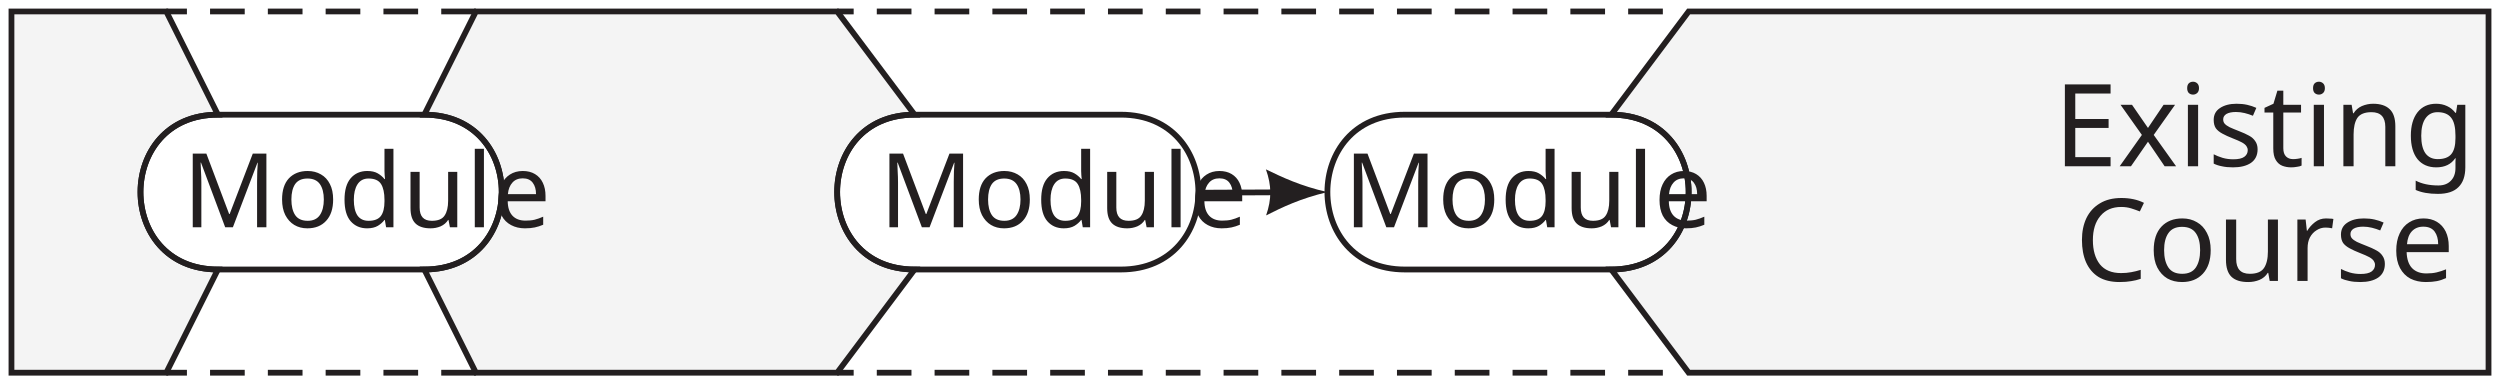
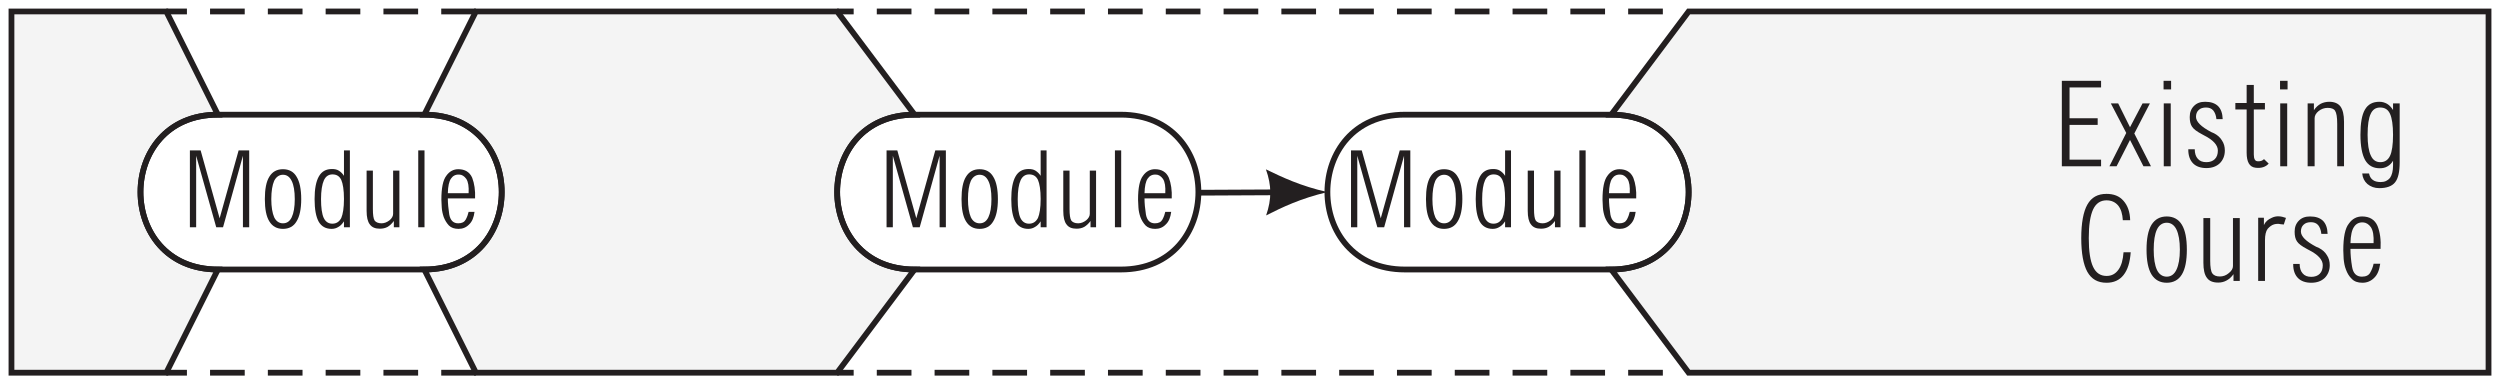
- <svg xmlns="http://www.w3.org/2000/svg" version="1.1" id="svg2" xml:space="preserve" width="290.667" height="44" viewBox="0 0 290.667 44">
-   <defs id="defs6" />
-   <g id="g8" transform="matrix(1.333333,0,0,-1.333333,0,44)">
-     <g id="g10" transform="scale(0.1)">
-       <path d="m 190,230 -45.004,90 H 10 V 5 H 144.996 L 190,95 c -90,0 -90,135 0,135 z M 370,95 414.996,5 H 730 l 67.5,90 c -90,0 -90,135 0,135 L 730,320 H 414.996 L 370,230 c 90,0 90,-135 0,-135 z m 1035.01,0 c 90,0 90,135 0,135 l 67.49,90 H 2170 V 5 h -697.5 l -67.49,90" style="fill:#f4f4f4;fill-opacity:1;fill-rule:evenodd;stroke:none" id="path12" />
-       <path d="m 190,230 -45.004,90 H 10 V 5 H 144.996 L 190,95 c -90,0 -90,135 0,135 z M 370,95 414.996,5 H 730 l 67.5,90 c -90,0 -90,135 0,135 L 730,320 H 414.996 L 370,230 c 90,0 90,-135 0,-135 z m 1035.01,0 c 90,0 90,135 0,135 l 67.49,90 H 2170 V 5 h -697.5 z" style="fill:none;stroke:#231f20;stroke-width:5.04;stroke-linecap:butt;stroke-linejoin:miter;stroke-miterlimit:2.613;stroke-dasharray:none;stroke-opacity:1" id="path14" />
-       <path d="m 190,230 h 180 c 89.996,0 89.992,-135 0,-135 H 190 c -90.004,0 -90,135 0,135 z" style="fill:none;stroke:#231f20;stroke-width:5.04;stroke-linecap:butt;stroke-linejoin:miter;stroke-miterlimit:2.613;stroke-dasharray:none;stroke-opacity:1" id="path16" />
-       <g id="g18" transform="scale(10)">
-         <text transform="matrix(1,0,0,-1,15.9328,13.1832)" style="font-variant:normal;font-weight:normal;font-size:9px;font-family:Swis721LtCnBT;-inkscape-font-specification:Swis721LtCnBT;writing-mode:lr-tb;fill:#231f20;fill-opacity:1;fill-rule:nonzero;stroke:none" id="text22">
-           <tspan x="0 6.74 11.077 15.488 19.773 22.149" y="0" id="tspan20">Module</tspan>
-         </text>
+ <svg xmlns="http://www.w3.org/2000/svg" xmlns:xlink="http://www.w3.org/1999/xlink" width="218pt" height="33pt" viewBox="0 0 218 33">
+   <defs>
+     <g>
+       <g id="glyph-0-0">
+         <path d="M 0.625 0 L 0.625 -6.703 L 1.562 -6.703 L 3.219 -0.781 L 4.875 -6.703 L 5.797 -6.703 L 5.797 0 L 5.25 0 L 5.25 -6.234 L 3.516 0 L 2.922 0 L 1.172 -6.234 L 1.172 0 Z M 0.625 0 " />
      </g>
-       <path d="m 1225,230 h 180 c 90,0 89.99,-135 0,-135 h -180 c -90,0 -90,135 0,135 z" style="fill:none;stroke:#231f20;stroke-width:5.04;stroke-linecap:butt;stroke-linejoin:miter;stroke-miterlimit:2.613;stroke-dasharray:none;stroke-opacity:1" id="path24" />
-       <g id="g26" transform="scale(10)">
-         <text transform="matrix(1,0,0,-1,117.183,13.1832)" style="font-variant:normal;font-weight:normal;font-size:9px;font-family:Swis721LtCnBT;-inkscape-font-specification:Swis721LtCnBT;writing-mode:lr-tb;fill:#231f20;fill-opacity:1;fill-rule:nonzero;stroke:none" id="text30">
-           <tspan x="0 6.74 11.077 15.488 19.773 22.15" y="0" id="tspan28">Module</tspan>
-         </text>
+       <g id="glyph-0-1">
+         <path d="M 0.984 -2.453 C 0.984 -1.766 1.078 -1.234 1.234 -0.875 C 1.406 -0.516 1.672 -0.344 2 -0.344 C 2.344 -0.344 2.594 -0.516 2.766 -0.875 C 2.938 -1.234 3.031 -1.766 3.031 -2.453 C 3.031 -3.156 2.938 -3.688 2.766 -4.031 C 2.594 -4.391 2.344 -4.578 2 -4.578 C 1.672 -4.578 1.406 -4.391 1.234 -4.047 C 1.078 -3.688 0.984 -3.156 0.984 -2.453 Z M 0.422 -2.453 C 0.422 -3.328 0.547 -3.984 0.812 -4.406 C 1.078 -4.844 1.469 -5.062 2 -5.062 C 2.531 -5.062 2.938 -4.844 3.188 -4.406 C 3.453 -3.984 3.594 -3.328 3.594 -2.453 C 3.594 -1.594 3.453 -0.938 3.188 -0.516 C 2.938 -0.078 2.531 0.141 2 0.141 C 1.469 0.141 1.078 -0.078 0.812 -0.516 C 0.547 -0.938 0.422 -1.594 0.422 -2.453 Z M 0.422 -2.453 " />
      </g>
-       <path d="m 797.5,230 h 180 c 90,0 89.99,-135 0,-135 h -180 c -89.988,0 -90,135 0,135 z" style="fill:none;stroke:#231f20;stroke-width:5.04;stroke-linecap:butt;stroke-linejoin:miter;stroke-miterlimit:2.613;stroke-dasharray:none;stroke-opacity:1" id="path32" />
-       <g id="g34" transform="scale(10)">
-         <text transform="matrix(1,0,0,-1,76.6832,13.1832)" style="font-variant:normal;font-weight:normal;font-size:9px;font-family:Swis721LtCnBT;-inkscape-font-specification:Swis721LtCnBT;writing-mode:lr-tb;fill:#231f20;fill-opacity:1;fill-rule:nonzero;stroke:none" id="text38">
-           <tspan x="0 6.74 11.077 15.488 19.773 22.149" y="0" id="tspan36">Module</tspan>
-         </text>
-         <text transform="matrix(1,0,0,-1,179.0892,18.5)" style="font-variant:normal;font-weight:normal;font-size:10px;font-family:Swis721LtCnBT;-inkscape-font-specification:Swis721LtCnBT;writing-mode:lr-tb;fill:#231f20;fill-opacity:1;fill-rule:nonzero;stroke:none" id="text44">
-           <tspan x="0 4.882 8.793 11.355 15.645 18.949 21.511 26.272" y="0" id="tspan40">Existing</tspan>
-           <tspan x="1.849 7.62 12.438 17.199 20.502 24.793" y="10" id="tspan42">Course</tspan>
-         </text>
+       <g id="glyph-0-2">
+         <path d="M 2.984 -2.469 C 2.984 -3.25 2.891 -3.797 2.75 -4.125 C 2.594 -4.453 2.344 -4.609 1.984 -4.609 C 1.641 -4.609 1.391 -4.438 1.234 -4.094 C 1.078 -3.75 0.984 -3.188 0.984 -2.453 C 0.984 -1.703 1.062 -1.156 1.219 -0.812 C 1.375 -0.484 1.625 -0.312 1.969 -0.312 C 2.328 -0.312 2.578 -0.484 2.75 -0.812 C 2.891 -1.141 2.984 -1.688 2.984 -2.469 Z M 3.5 -6.703 L 3.5 0 L 2.984 0 L 2.984 -0.516 C 2.828 -0.281 2.672 -0.125 2.5 -0.031 C 2.328 0.078 2.141 0.141 1.906 0.141 C 1.391 0.141 1.016 -0.078 0.781 -0.484 C 0.547 -0.906 0.422 -1.562 0.422 -2.453 C 0.422 -3.344 0.547 -4 0.797 -4.438 C 1.047 -4.875 1.422 -5.078 1.938 -5.078 C 2.156 -5.078 2.359 -5.047 2.531 -4.938 C 2.703 -4.828 2.859 -4.688 2.984 -4.484 L 2.984 -6.703 Z M 3.5 -6.703 " />
      </g>
-       <path d="M 1138.66,162.414 1045,161.961" style="fill:none;stroke:#231f20;stroke-width:5;stroke-linecap:butt;stroke-linejoin:miter;stroke-miterlimit:2.613;stroke-dasharray:none;stroke-opacity:1" id="path46" />
-       <path d="m 1157.5,162.5 c -23.4,-5.547 -39.26,-13.156 -53.45,-20.336 4.95,14.25 4.86,26.145 -0.19,40.164 14.22,-6.867 30.19,-14.5 53.64,-19.828" style="fill:#231f20;fill-opacity:1;fill-rule:evenodd;stroke:none" id="path48" />
-       <path d="m 415,320 -270,0.004" style="fill:none;stroke:#231f20;stroke-width:5.04;stroke-linecap:butt;stroke-linejoin:miter;stroke-miterlimit:2.613;stroke-dasharray:30.24, 20.16;stroke-dashoffset:0;stroke-opacity:1" id="path50" />
-       <path d="M 1450,320 H 730" style="fill:none;stroke:#231f20;stroke-width:5.04;stroke-linecap:butt;stroke-linejoin:miter;stroke-miterlimit:2.613;stroke-dasharray:30.24, 20.16;stroke-dashoffset:0;stroke-opacity:1" id="path52" />
-       <path d="M 415,5 H 145" style="fill:none;stroke:#231f20;stroke-width:5.04;stroke-linecap:butt;stroke-linejoin:miter;stroke-miterlimit:2.613;stroke-dasharray:30.24, 20.16;stroke-dashoffset:0;stroke-opacity:1" id="path54" />
-       <path d="M 1450,5 H 730" style="fill:none;stroke:#231f20;stroke-width:5.04;stroke-linecap:butt;stroke-linejoin:miter;stroke-miterlimit:2.613;stroke-dasharray:30.24, 20.16;stroke-dashoffset:0;stroke-opacity:1" id="path56" />
+       <g id="glyph-0-3">
+         <path d="M 1.094 -4.938 L 1.094 -1.609 C 1.094 -1.078 1.141 -0.75 1.25 -0.578 C 1.359 -0.438 1.562 -0.344 1.844 -0.344 C 2.094 -0.344 2.328 -0.438 2.547 -0.609 C 2.75 -0.781 2.859 -0.969 2.859 -1.172 L 2.859 -4.938 L 3.406 -4.938 L 3.406 0 L 2.922 0 L 2.922 -0.547 C 2.75 -0.312 2.562 -0.141 2.375 -0.031 C 2.172 0.078 1.953 0.125 1.703 0.125 C 1.312 0.125 1.016 0.016 0.828 -0.25 C 0.641 -0.484 0.547 -0.875 0.547 -1.438 L 0.547 -4.938 Z M 1.094 -4.938 " />
+       </g>
+       <g id="glyph-0-4">
+         <path d="M 0.766 0 L 0.766 -6.703 L 1.312 -6.703 L 1.312 0 Z M 0.766 0 " />
+       </g>
+       <g id="glyph-0-5">
+         <path d="M 2.781 -2.969 C 2.812 -3.547 2.75 -3.953 2.578 -4.219 C 2.406 -4.453 2.203 -4.594 1.953 -4.594 C 1.641 -4.609 1.406 -4.484 1.25 -4.25 C 1.078 -4.016 0.984 -3.578 0.969 -2.969 Z M 0.406 -2.406 C 0.406 -3.422 0.547 -4.125 0.844 -4.5 C 1.109 -4.875 1.469 -5.062 1.875 -5.062 C 2.469 -5.062 2.875 -4.812 3.094 -4.312 C 3.281 -3.828 3.375 -3.219 3.344 -2.516 L 0.969 -2.516 C 0.969 -2.094 1.016 -1.609 1.094 -1.109 C 1.188 -0.594 1.453 -0.344 1.875 -0.344 C 2.203 -0.344 2.406 -0.453 2.531 -0.672 C 2.656 -0.906 2.734 -1.125 2.781 -1.344 L 3.297 -1.344 C 3.234 -0.859 3.094 -0.5 2.828 -0.25 C 2.578 0.016 2.266 0.141 1.906 0.141 C 1.547 0.141 1.266 0.047 1.062 -0.156 C 0.859 -0.375 0.719 -0.609 0.609 -0.891 C 0.516 -1.172 0.453 -1.453 0.438 -1.734 C 0.422 -2.016 0.406 -2.234 0.406 -2.406 Z M 0.406 -2.406 " />
+       </g>
+       <g id="glyph-1-0">
+         <path d="M 0.703 0 L 0.703 -7.453 L 4.125 -7.453 L 4.125 -6.875 L 1.375 -6.875 L 1.375 -4.188 L 3.828 -4.188 L 3.828 -3.609 L 1.375 -3.609 L 1.375 -0.578 L 4.125 -0.578 L 4.125 0 Z M 0.703 0 " />
+       </g>
+       <g id="glyph-1-1">
+         <path d="M -0.031 0 L 1.438 -2.906 L 0.094 -5.484 L 0.734 -5.484 L 1.766 -3.406 L 2.859 -5.484 L 3.5 -5.484 L 2.141 -2.859 L 3.594 0 L 2.938 0 L 1.766 -2.297 L 0.594 0 Z M -0.031 0 " />
+       </g>
+       <g id="glyph-1-2">
+         <path d="M 0.781 -7.453 L 1.438 -7.453 L 1.438 -6.703 L 0.781 -6.703 Z M 0.797 -5.484 L 1.406 -5.484 L 1.406 0 L 0.797 0 Z M 0.797 -5.484 " />
+       </g>
+       <g id="glyph-1-3">
+         <path d="M 0.375 -1.484 L 0.938 -1.484 C 0.938 -1.125 1.031 -0.844 1.203 -0.656 C 1.375 -0.453 1.625 -0.359 1.953 -0.359 C 2.266 -0.359 2.516 -0.453 2.688 -0.625 C 2.875 -0.812 2.953 -1.062 2.953 -1.375 C 2.953 -1.844 2.547 -2.297 1.734 -2.703 C 1.656 -2.75 1.594 -2.781 1.562 -2.797 C 1.125 -3.031 0.844 -3.234 0.703 -3.453 C 0.562 -3.656 0.5 -3.938 0.5 -4.297 C 0.5 -4.703 0.625 -5.016 0.875 -5.266 C 1.125 -5.516 1.438 -5.625 1.844 -5.625 C 2.344 -5.625 2.703 -5.5 2.969 -5.25 C 3.219 -5 3.359 -4.625 3.375 -4.109 L 2.828 -4.109 C 2.797 -4.453 2.688 -4.703 2.547 -4.875 C 2.391 -5.047 2.188 -5.125 1.922 -5.125 C 1.656 -5.125 1.438 -5.062 1.281 -4.906 C 1.125 -4.766 1.047 -4.562 1.047 -4.312 C 1.047 -3.891 1.484 -3.453 2.375 -2.984 C 2.484 -2.938 2.562 -2.906 2.625 -2.875 C 2.922 -2.719 3.156 -2.516 3.312 -2.25 C 3.484 -2 3.562 -1.703 3.562 -1.375 C 3.562 -0.922 3.406 -0.547 3.125 -0.266 C 2.828 0.016 2.438 0.156 1.953 0.156 C 1.453 0.156 1.062 0.016 0.797 -0.25 C 0.516 -0.531 0.375 -0.938 0.375 -1.438 Z M 0.375 -1.484 " />
+       </g>
+       <g id="glyph-1-4">
+         <path d="M 1.172 -7.094 L 1.797 -7.094 L 1.797 -5.516 L 2.766 -5.516 L 2.766 -4.953 L 1.797 -4.953 L 1.797 -1.031 C 1.797 -0.641 1.906 -0.438 2.141 -0.438 C 2.375 -0.422 2.547 -0.484 2.688 -0.625 L 3.094 -0.234 C 2.828 0.062 2.438 0.188 1.938 0.125 C 1.422 0.062 1.172 -0.375 1.172 -1.188 L 1.172 -4.953 L 0.188 -4.953 L 0.188 -5.516 L 1.172 -5.516 Z M 1.172 -7.094 " />
+       </g>
+       <g id="glyph-1-5">
+         <path d="M 3.203 0 L 3.203 -3.703 C 3.203 -4.281 3.141 -4.656 3.016 -4.844 C 2.906 -5.016 2.688 -5.094 2.375 -5.094 C 2.078 -5.094 1.812 -5 1.578 -4.812 C 1.344 -4.625 1.234 -4.406 1.234 -4.188 L 1.234 0 L 0.625 0 L 0.625 -5.484 L 1.172 -5.484 L 1.172 -4.891 C 1.344 -5.156 1.547 -5.328 1.766 -5.453 C 1.984 -5.562 2.234 -5.625 2.516 -5.625 C 2.953 -5.625 3.281 -5.484 3.484 -5.219 C 3.688 -4.938 3.797 -4.5 3.797 -3.891 L 3.797 0 Z M 3.203 0 " />
+       </g>
+       <g id="glyph-1-6">
+         <path d="M 3.312 -2.734 C 3.312 -3.594 3.219 -4.203 3.047 -4.578 C 2.875 -4.953 2.594 -5.125 2.188 -5.125 C 1.812 -5.125 1.531 -4.953 1.359 -4.562 C 1.188 -4.203 1.094 -3.594 1.094 -2.75 C 1.094 -1.938 1.188 -1.312 1.375 -0.938 C 1.547 -0.547 1.828 -0.359 2.203 -0.359 C 2.594 -0.359 2.875 -0.547 3.047 -0.906 C 3.219 -1.266 3.312 -1.875 3.312 -2.734 Z M 3.312 -0.484 C 3.188 -0.266 3.016 -0.094 2.812 0.016 C 2.625 0.125 2.406 0.172 2.156 0.172 C 1.578 0.172 1.156 -0.062 0.875 -0.547 C 0.609 -1.031 0.469 -1.766 0.469 -2.75 C 0.469 -3.75 0.594 -4.484 0.859 -4.938 C 1.125 -5.406 1.547 -5.625 2.125 -5.625 C 2.375 -5.625 2.578 -5.562 2.781 -5.453 C 2.969 -5.344 3.156 -5.156 3.312 -4.906 L 3.312 -5.484 L 3.891 -5.484 L 3.891 -0.375 C 3.891 0.484 3.766 1.062 3.484 1.406 C 3.219 1.734 2.766 1.906 2.109 1.906 C 1.703 1.906 1.359 1.781 1.078 1.547 C 0.812 1.312 0.656 1 0.625 0.625 L 1.219 0.625 C 1.266 0.875 1.375 1.062 1.547 1.188 C 1.703 1.312 1.938 1.375 2.234 1.375 C 2.594 1.375 2.844 1.25 3.047 1.016 C 3.219 0.766 3.312 0.406 3.312 -0.062 Z M 3.312 -0.484 " />
+       </g>
+       <g id="glyph-1-7">
+         <path d="M 4.859 -2.5 C 4.797 -1.625 4.594 -0.969 4.234 -0.516 C 3.875 -0.062 3.375 0.156 2.75 0.156 C 1.984 0.156 1.438 -0.156 1.078 -0.797 C 0.734 -1.422 0.547 -2.406 0.547 -3.734 C 0.547 -5.062 0.734 -6.047 1.078 -6.656 C 1.438 -7.297 1.984 -7.594 2.75 -7.594 C 3.375 -7.594 3.875 -7.406 4.234 -6.984 C 4.594 -6.578 4.797 -6.016 4.812 -5.297 L 4.172 -5.297 C 4.141 -5.844 4.016 -6.266 3.766 -6.578 C 3.516 -6.875 3.172 -7.031 2.75 -7.031 C 2.219 -7.031 1.828 -6.766 1.578 -6.234 C 1.328 -5.688 1.203 -4.859 1.203 -3.734 C 1.203 -2.594 1.328 -1.766 1.578 -1.234 C 1.828 -0.703 2.219 -0.438 2.75 -0.438 C 3.188 -0.438 3.516 -0.609 3.781 -0.969 C 4.047 -1.328 4.188 -1.844 4.234 -2.5 Z M 4.859 -2.5 " />
+       </g>
+       <g id="glyph-1-8">
+         <path d="M 1.094 -2.734 C 1.094 -1.953 1.188 -1.375 1.375 -0.969 C 1.562 -0.578 1.859 -0.375 2.234 -0.375 C 2.594 -0.375 2.891 -0.578 3.078 -0.984 C 3.266 -1.375 3.375 -1.953 3.375 -2.734 C 3.375 -3.5 3.266 -4.094 3.078 -4.484 C 2.891 -4.875 2.594 -5.078 2.234 -5.078 C 1.859 -5.078 1.562 -4.875 1.375 -4.484 C 1.188 -4.094 1.094 -3.5 1.094 -2.734 Z M 0.469 -2.734 C 0.469 -3.688 0.609 -4.422 0.906 -4.906 C 1.203 -5.375 1.641 -5.625 2.234 -5.625 C 2.812 -5.625 3.266 -5.375 3.547 -4.906 C 3.844 -4.422 3.984 -3.688 3.984 -2.734 C 3.984 -1.766 3.844 -1.047 3.547 -0.562 C 3.266 -0.094 2.812 0.156 2.234 0.156 C 1.641 0.156 1.203 -0.094 0.906 -0.562 C 0.609 -1.047 0.469 -1.766 0.469 -2.734 Z M 0.469 -2.734 " />
+       </g>
+       <g id="glyph-1-9">
+         <path d="M 1.203 -5.484 L 1.203 -1.781 C 1.203 -1.203 1.266 -0.828 1.391 -0.656 C 1.516 -0.484 1.734 -0.391 2.047 -0.391 C 2.328 -0.391 2.594 -0.484 2.828 -0.688 C 3.062 -0.875 3.188 -1.078 3.188 -1.297 L 3.188 -5.484 L 3.781 -5.484 L 3.781 0 L 3.234 0 L 3.234 -0.594 C 3.062 -0.344 2.844 -0.156 2.641 -0.047 C 2.422 0.078 2.172 0.141 1.906 0.141 C 1.453 0.141 1.125 0.016 0.922 -0.266 C 0.703 -0.547 0.609 -0.984 0.609 -1.594 L 0.609 -5.484 Z M 1.203 -5.484 " />
+       </g>
+       <g id="glyph-1-10">
+         <path d="M 0.625 -5.516 L 1.125 -5.516 L 1.125 -4.875 C 1.25 -5.156 1.484 -5.375 1.828 -5.516 C 2.188 -5.688 2.578 -5.672 3.047 -5.5 L 2.859 -4.922 C 2.844 -4.922 2.734 -4.938 2.562 -4.953 C 2.406 -5 2.203 -4.984 2.016 -4.938 C 1.797 -4.875 1.625 -4.734 1.453 -4.547 C 1.297 -4.344 1.219 -4.016 1.219 -3.547 L 1.219 0 L 0.625 0 Z M 0.625 -5.516 " />
+       </g>
+       <g id="glyph-1-11">
+         <path d="M 3.094 -3.297 C 3.125 -3.938 3.047 -4.406 2.859 -4.688 C 2.672 -4.953 2.438 -5.094 2.172 -5.109 C 1.828 -5.125 1.562 -4.984 1.391 -4.719 C 1.203 -4.453 1.094 -3.984 1.078 -3.297 Z M 0.453 -2.672 C 0.453 -3.812 0.609 -4.594 0.938 -5 C 1.234 -5.422 1.625 -5.625 2.094 -5.625 C 2.75 -5.625 3.203 -5.344 3.438 -4.797 C 3.656 -4.25 3.75 -3.578 3.703 -2.797 L 1.078 -2.797 C 1.078 -2.312 1.125 -1.797 1.219 -1.234 C 1.312 -0.656 1.609 -0.375 2.078 -0.375 C 2.438 -0.375 2.688 -0.5 2.812 -0.75 C 2.953 -1 3.047 -1.25 3.094 -1.5 L 3.672 -1.5 C 3.594 -0.953 3.438 -0.547 3.141 -0.266 C 2.859 0.016 2.516 0.156 2.125 0.156 C 1.719 0.156 1.406 0.047 1.188 -0.188 C 0.953 -0.406 0.797 -0.688 0.688 -0.984 C 0.562 -1.297 0.516 -1.609 0.484 -1.922 C 0.469 -2.234 0.453 -2.484 0.453 -2.672 Z M 0.453 -2.672 " />
+       </g>
    </g>
+   </defs>
+   <path fill-rule="evenodd" fill="rgb(95.686%, 95.609%, 95.628%)" fill-opacity="1" d="M 19 10 L 14.5 1 L 1 1 L 1 32.5 L 14.5 32.5 L 19 23.5 C 10 23.5 10 10 19 10 Z M 37 23.5 L 41.5 32.5 L 73 32.5 L 79.75 23.5 C 70.75 23.5 70.75 10 79.75 10 L 73 1 L 41.5 1 L 37 10 C 46 10 46 23.5 37 23.5 Z M 140.5 23.5 C 149.5 23.5 149.5 10 140.5 10 L 147.25 1 L 217 1 L 217 32.5 L 147.25 32.5 L 140.5 23.5 " />
+   <path fill="none" stroke-width="5.04" stroke-linecap="butt" stroke-linejoin="miter" stroke="rgb(13.73%, 12.16%, 12.549%)" stroke-opacity="1" stroke-miterlimit="2.613" d="M 190 230 L 145 320 L 10 320 L 10 5 L 145 5 L 190 95 C 100 95 100 230 190 230 Z M 370 95 L 415 5 L 730 5 L 797.5 95 C 707.5 95 707.5 230 797.5 230 L 730 320 L 415 320 L 370 230 C 460 230 460 95 370 95 Z M 1405 95 C 1495 95 1495 230 1405 230 L 1472.5 320 L 2170 320 L 2170 5 L 1472.5 5 Z M 1405 95 " transform="matrix(0.1, 0, 0, -0.1, 0, 33)" />
+   <path fill="none" stroke-width="5.04" stroke-linecap="butt" stroke-linejoin="miter" stroke="rgb(13.73%, 12.16%, 12.549%)" stroke-opacity="1" stroke-miterlimit="2.613" d="M 190 230 L 370 230 C 460 230 460 95 370 95 L 190 95 C 100 95 100 230 190 230 Z M 190 230 " transform="matrix(0.1, 0, 0, -0.1, 0, 33)" />
+   <g fill="rgb(13.73%, 12.16%, 12.549%)" fill-opacity="1">
+     <use xlink:href="#glyph-0-0" x="15.933" y="19.817" />
  </g>
+   <g fill="rgb(13.73%, 12.16%, 12.549%)" fill-opacity="1">
+     <use xlink:href="#glyph-0-1" x="22.673" y="19.817" />
+   </g>
+   <g fill="rgb(13.73%, 12.16%, 12.549%)" fill-opacity="1">
+     <use xlink:href="#glyph-0-2" x="27.01" y="19.817" />
+   </g>
+   <g fill="rgb(13.73%, 12.16%, 12.549%)" fill-opacity="1">
+     <use xlink:href="#glyph-0-3" x="31.421" y="19.817" />
+   </g>
+   <g fill="rgb(13.73%, 12.16%, 12.549%)" fill-opacity="1">
+     <use xlink:href="#glyph-0-4" x="35.705" y="19.817" />
+   </g>
+   <g fill="rgb(13.73%, 12.16%, 12.549%)" fill-opacity="1">
+     <use xlink:href="#glyph-0-5" x="38.082" y="19.817" />
+   </g>
+   <path fill="none" stroke-width="5.04" stroke-linecap="butt" stroke-linejoin="miter" stroke="rgb(13.73%, 12.16%, 12.549%)" stroke-opacity="1" stroke-miterlimit="2.613" d="M 1225 230 L 1405 230 C 1495 230 1495 95 1405 95 L 1225 95 C 1135 95 1135 230 1225 230 Z M 1225 230 " transform="matrix(0.1, 0, 0, -0.1, 0, 33)" />
+   <g fill="rgb(13.73%, 12.16%, 12.549%)" fill-opacity="1">
+     <use xlink:href="#glyph-0-0" x="117.183" y="19.817" />
+   </g>
+   <g fill="rgb(13.73%, 12.16%, 12.549%)" fill-opacity="1">
+     <use xlink:href="#glyph-0-1" x="123.923" y="19.817" />
+   </g>
+   <g fill="rgb(13.73%, 12.16%, 12.549%)" fill-opacity="1">
+     <use xlink:href="#glyph-0-2" x="128.26" y="19.817" />
+   </g>
+   <g fill="rgb(13.73%, 12.16%, 12.549%)" fill-opacity="1">
+     <use xlink:href="#glyph-0-3" x="132.671" y="19.817" />
+   </g>
+   <g fill="rgb(13.73%, 12.16%, 12.549%)" fill-opacity="1">
+     <use xlink:href="#glyph-0-4" x="136.956" y="19.817" />
+   </g>
+   <g fill="rgb(13.73%, 12.16%, 12.549%)" fill-opacity="1">
+     <use xlink:href="#glyph-0-5" x="139.333" y="19.817" />
+   </g>
+   <path fill="none" stroke-width="5.04" stroke-linecap="butt" stroke-linejoin="miter" stroke="rgb(13.73%, 12.16%, 12.549%)" stroke-opacity="1" stroke-miterlimit="2.613" d="M 797.5 230 L 977.5 230 C 1067.5 230 1067.5 95 977.5 95 L 797.5 95 C 707.5 95 707.5 230 797.5 230 Z M 797.5 230 " transform="matrix(0.1, 0, 0, -0.1, 0, 33)" />
+   <g fill="rgb(13.73%, 12.16%, 12.549%)" fill-opacity="1">
+     <use xlink:href="#glyph-0-0" x="76.683" y="19.817" />
+   </g>
+   <g fill="rgb(13.73%, 12.16%, 12.549%)" fill-opacity="1">
+     <use xlink:href="#glyph-0-1" x="83.423" y="19.817" />
+   </g>
+   <g fill="rgb(13.73%, 12.16%, 12.549%)" fill-opacity="1">
+     <use xlink:href="#glyph-0-2" x="87.761" y="19.817" />
+   </g>
+   <g fill="rgb(13.73%, 12.16%, 12.549%)" fill-opacity="1">
+     <use xlink:href="#glyph-0-3" x="92.171" y="19.817" />
+   </g>
+   <g fill="rgb(13.73%, 12.16%, 12.549%)" fill-opacity="1">
+     <use xlink:href="#glyph-0-4" x="96.456" y="19.817" />
+   </g>
+   <g fill="rgb(13.73%, 12.16%, 12.549%)" fill-opacity="1">
+     <use xlink:href="#glyph-0-5" x="98.832" y="19.817" />
+   </g>
+   <g fill="rgb(13.73%, 12.16%, 12.549%)" fill-opacity="1">
+     <use xlink:href="#glyph-1-0" x="179.089" y="14.5" />
+   </g>
+   <g fill="rgb(13.73%, 12.16%, 12.549%)" fill-opacity="1">
+     <use xlink:href="#glyph-1-1" x="183.971" y="14.5" />
+   </g>
+   <g fill="rgb(13.73%, 12.16%, 12.549%)" fill-opacity="1">
+     <use xlink:href="#glyph-1-2" x="187.882" y="14.5" />
+   </g>
+   <g fill="rgb(13.73%, 12.16%, 12.549%)" fill-opacity="1">
+     <use xlink:href="#glyph-1-3" x="190.444" y="14.5" />
+   </g>
+   <g fill="rgb(13.73%, 12.16%, 12.549%)" fill-opacity="1">
+     <use xlink:href="#glyph-1-4" x="194.735" y="14.5" />
+   </g>
+   <g fill="rgb(13.73%, 12.16%, 12.549%)" fill-opacity="1">
+     <use xlink:href="#glyph-1-2" x="198.038" y="14.5" />
+   </g>
+   <g fill="rgb(13.73%, 12.16%, 12.549%)" fill-opacity="1">
+     <use xlink:href="#glyph-1-5" x="200.601" y="14.5" />
+   </g>
+   <g fill="rgb(13.73%, 12.16%, 12.549%)" fill-opacity="1">
+     <use xlink:href="#glyph-1-6" x="205.361" y="14.5" />
+   </g>
+   <g fill="rgb(13.73%, 12.16%, 12.549%)" fill-opacity="1">
+     <use xlink:href="#glyph-1-7" x="180.938" y="24.5" />
+   </g>
+   <g fill="rgb(13.73%, 12.16%, 12.549%)" fill-opacity="1">
+     <use xlink:href="#glyph-1-8" x="186.709" y="24.5" />
+   </g>
+   <g fill="rgb(13.73%, 12.16%, 12.549%)" fill-opacity="1">
+     <use xlink:href="#glyph-1-9" x="191.527" y="24.5" />
+   </g>
+   <g fill="rgb(13.73%, 12.16%, 12.549%)" fill-opacity="1">
+     <use xlink:href="#glyph-1-10" x="196.288" y="24.5" />
+   </g>
+   <g fill="rgb(13.73%, 12.16%, 12.549%)" fill-opacity="1">
+     <use xlink:href="#glyph-1-3" x="199.592" y="24.5" />
+   </g>
+   <g fill="rgb(13.73%, 12.16%, 12.549%)" fill-opacity="1">
+     <use xlink:href="#glyph-1-11" x="203.882" y="24.5" />
+   </g>
+   <path fill="none" stroke-width="5" stroke-linecap="butt" stroke-linejoin="miter" stroke="rgb(13.73%, 12.16%, 12.549%)" stroke-opacity="1" stroke-miterlimit="2.613" d="M 1138.672 162.422 L 1045 161.953 " transform="matrix(0.1, 0, 0, -0.1, 0, 33)" />
+   <path fill-rule="evenodd" fill="rgb(13.73%, 12.16%, 12.549%)" fill-opacity="1" d="M 115.75 16.75 C 113.41 17.305 111.824 18.066 110.406 18.785 C 110.898 17.359 110.891 16.168 110.387 14.766 C 111.809 15.453 113.406 16.219 115.75 16.75 " />
+   <path fill="none" stroke-width="5.04" stroke-linecap="butt" stroke-linejoin="miter" stroke="rgb(13.73%, 12.16%, 12.549%)" stroke-opacity="1" stroke-dasharray="30.24 20.16" stroke-miterlimit="2.613" d="M 415 320 L 145 320 " transform="matrix(0.1, 0, 0, -0.1, 0, 33)" />
+   <path fill="none" stroke-width="5.04" stroke-linecap="butt" stroke-linejoin="miter" stroke="rgb(13.73%, 12.16%, 12.549%)" stroke-opacity="1" stroke-dasharray="30.24 20.16" stroke-miterlimit="2.613" d="M 1450 320 L 730 320 " transform="matrix(0.1, 0, 0, -0.1, 0, 33)" />
+   <path fill="none" stroke-width="5.04" stroke-linecap="butt" stroke-linejoin="miter" stroke="rgb(13.73%, 12.16%, 12.549%)" stroke-opacity="1" stroke-dasharray="30.24 20.16" stroke-miterlimit="2.613" d="M 415 5 L 145 5 " transform="matrix(0.1, 0, 0, -0.1, 0, 33)" />
+   <path fill="none" stroke-width="5.04" stroke-linecap="butt" stroke-linejoin="miter" stroke="rgb(13.73%, 12.16%, 12.549%)" stroke-opacity="1" stroke-dasharray="30.24 20.16" stroke-miterlimit="2.613" d="M 1450 5 L 730 5 " transform="matrix(0.1, 0, 0, -0.1, 0, 33)" />
</svg>
